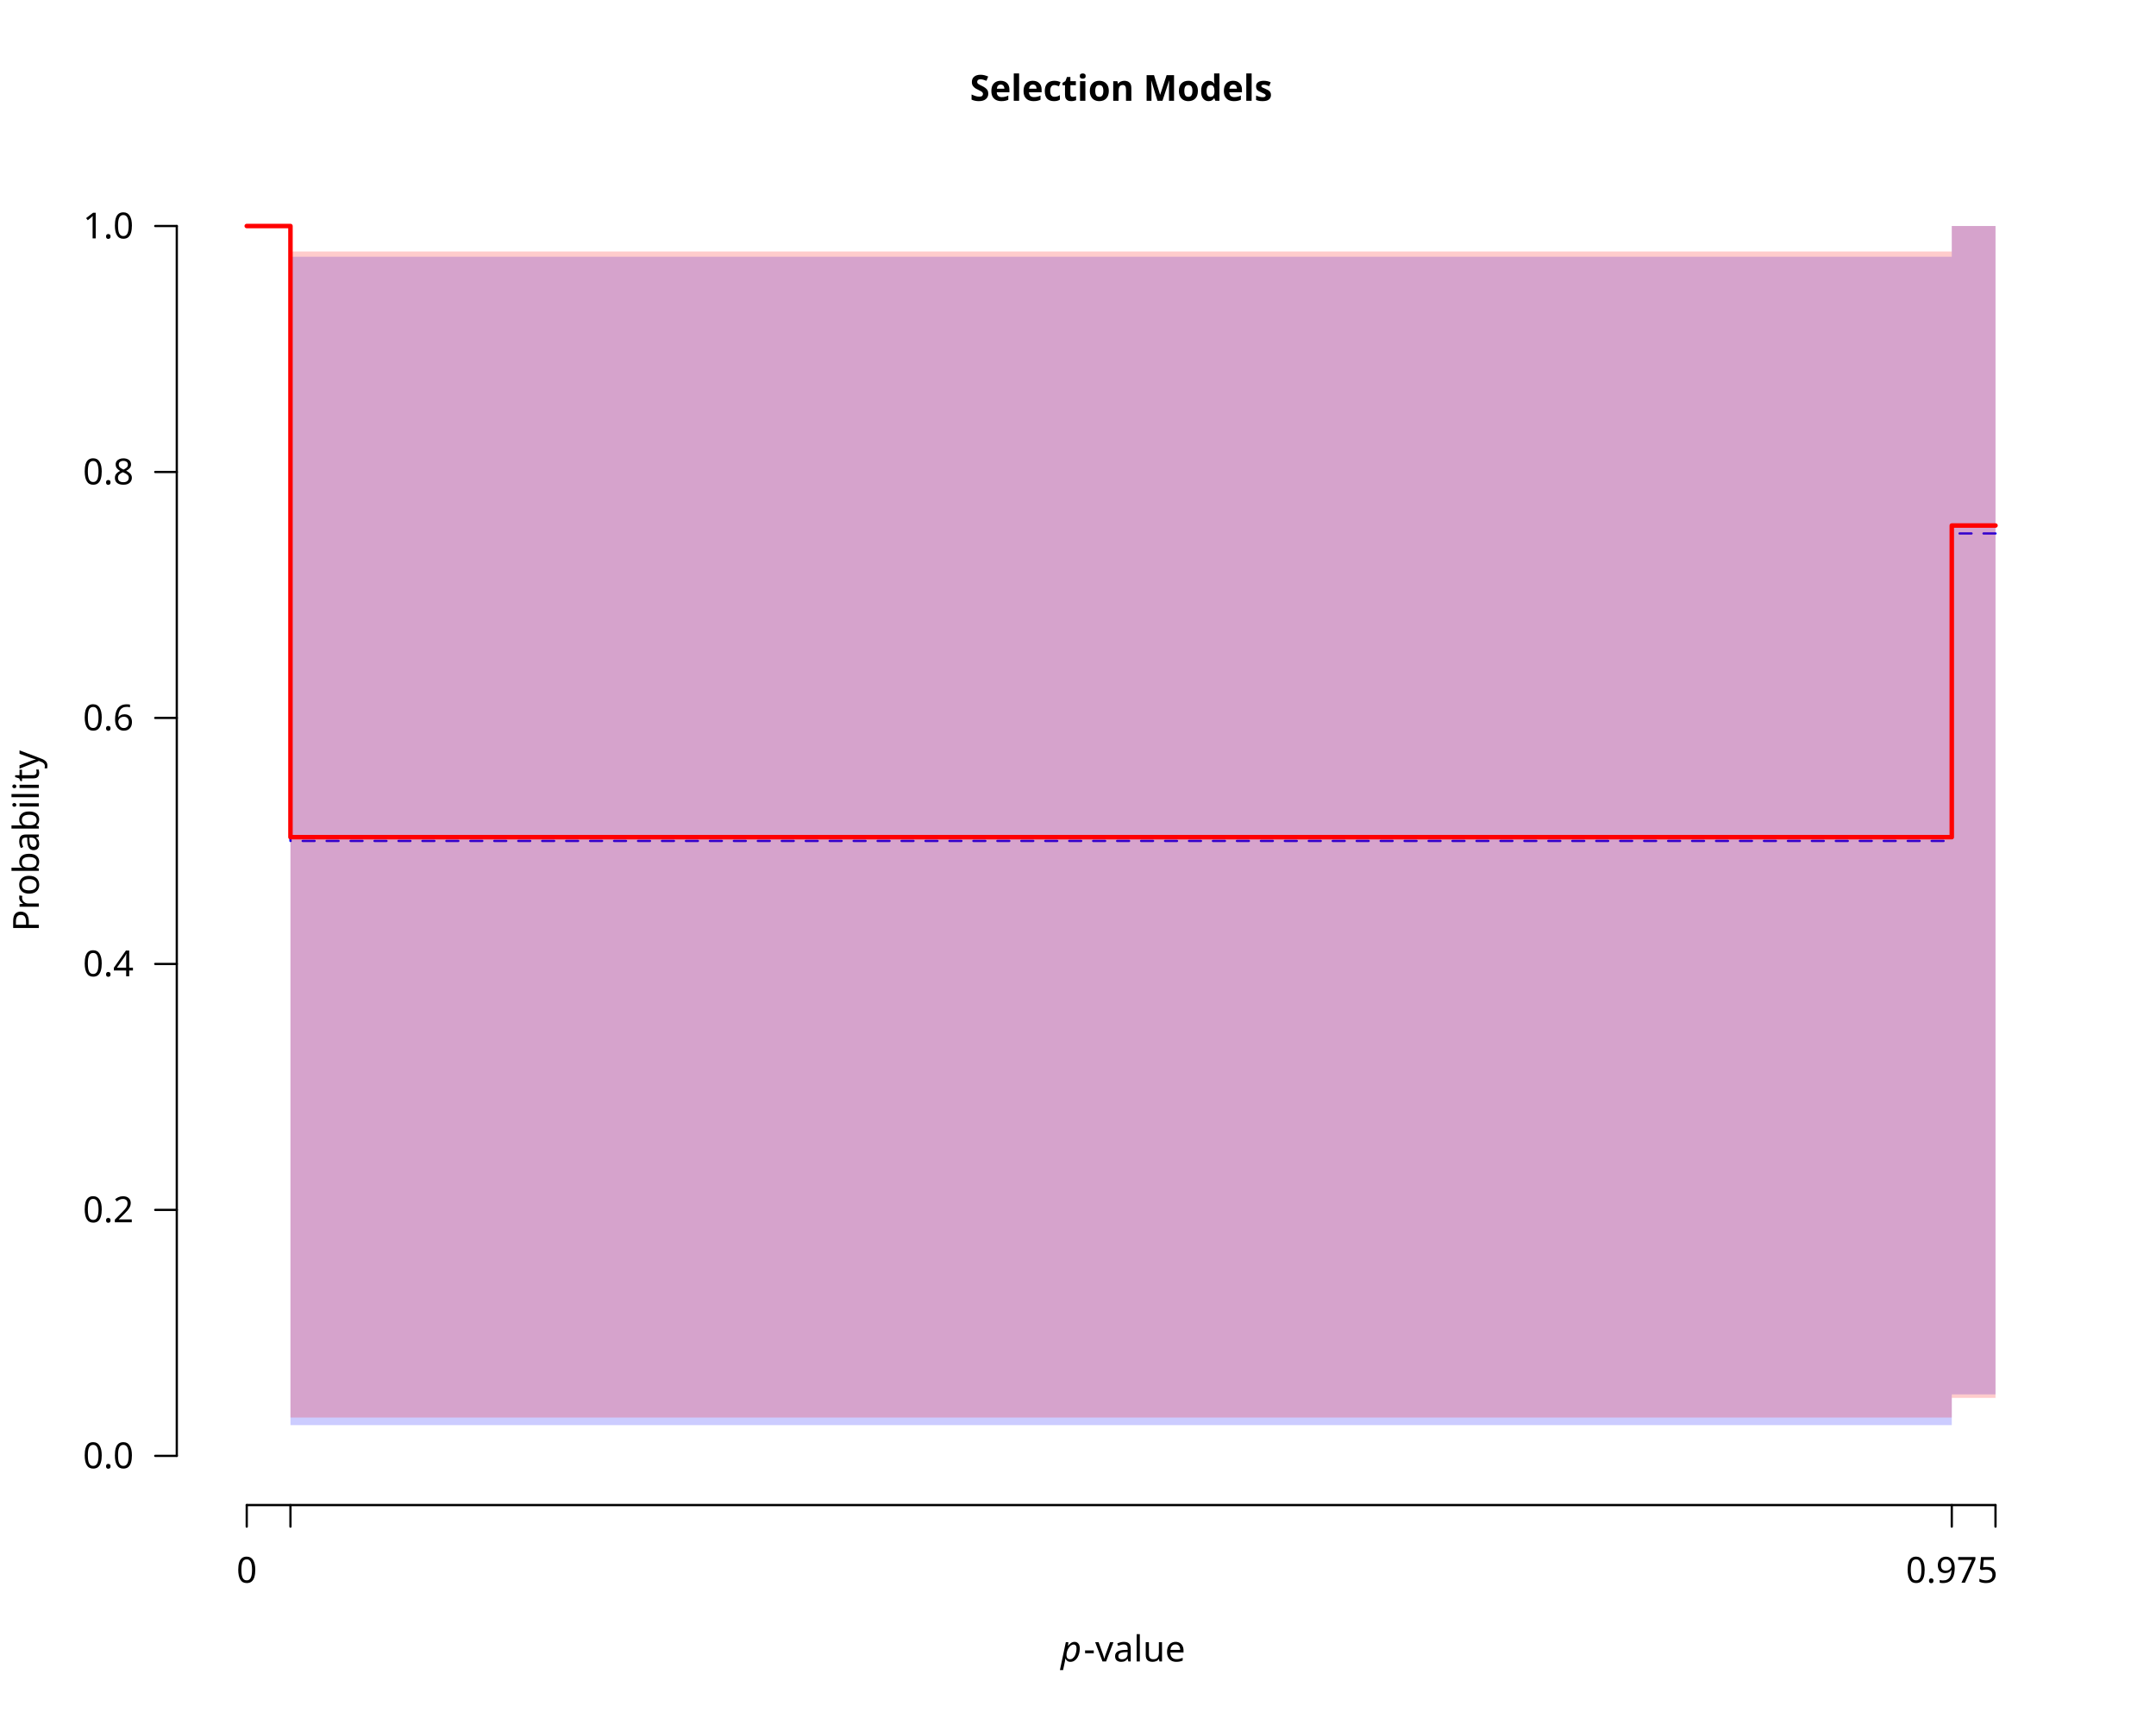
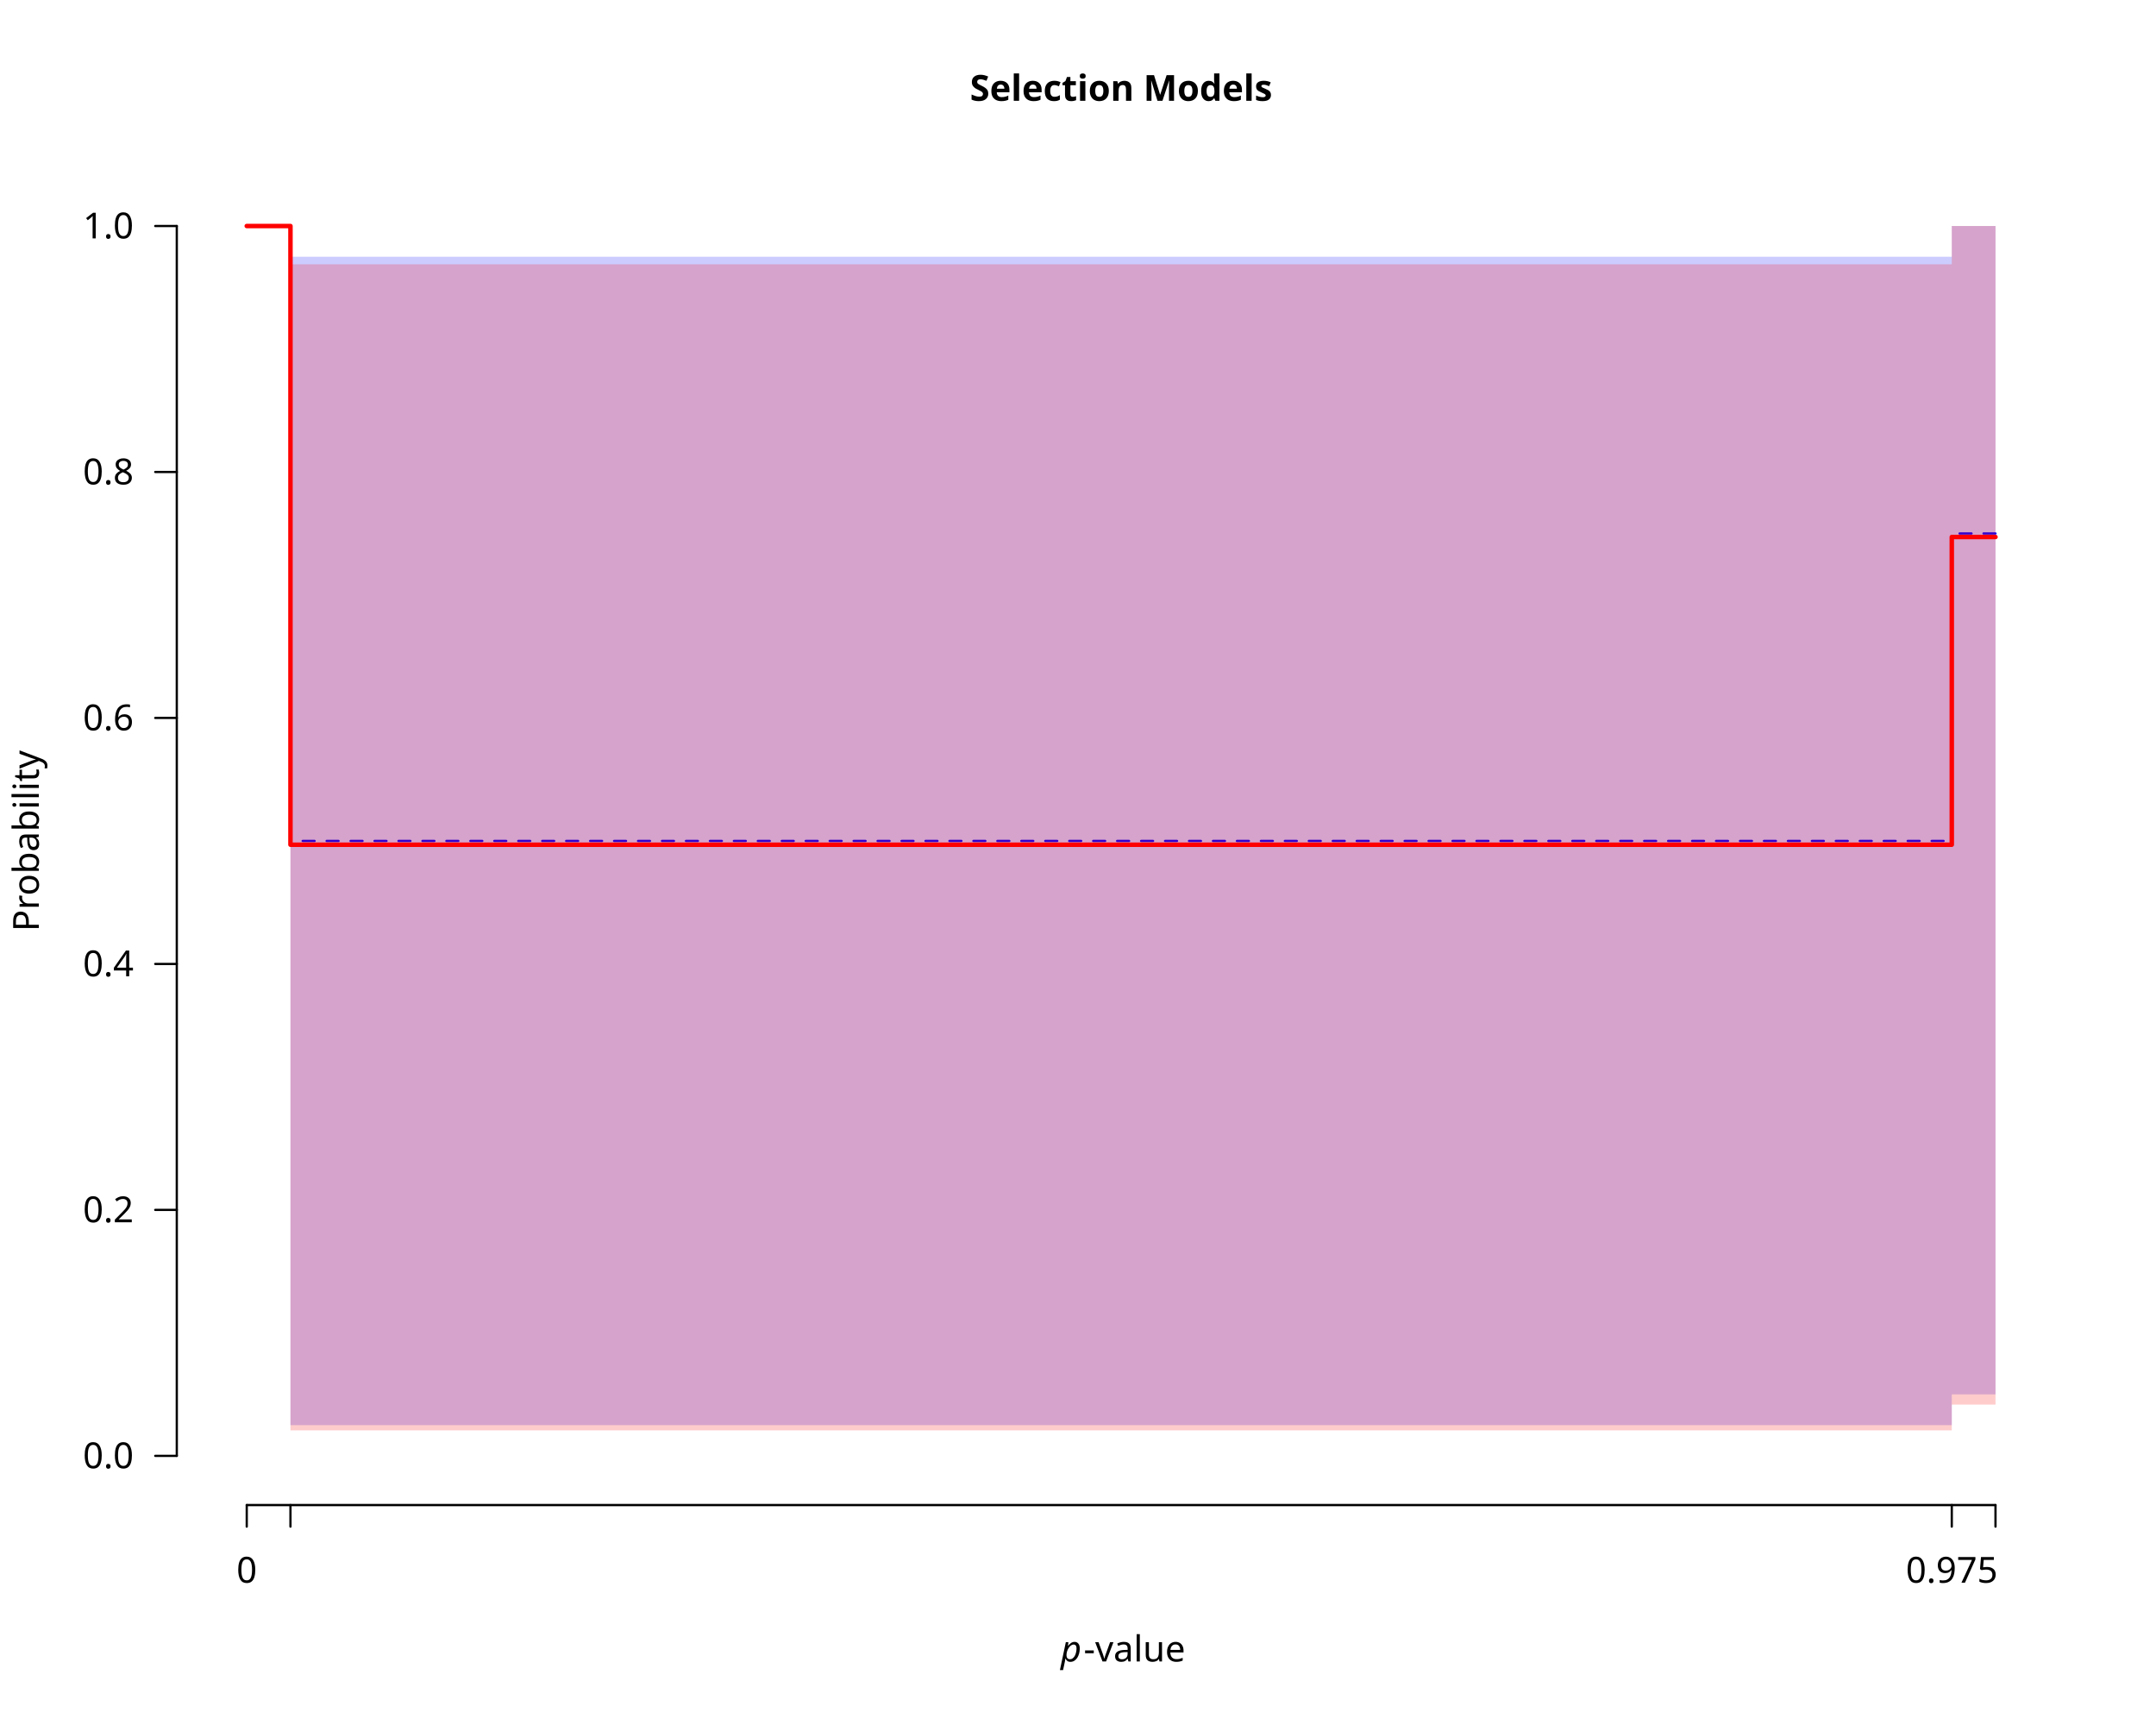
<svg xmlns="http://www.w3.org/2000/svg" class="svglite" data-engine-version="2.0" width="720.00pt" height="576.00pt" viewBox="0 0 720.00 576.00">
  <defs>
    <style type="text/css">
    .svglite line, .svglite polyline, .svglite polygon, .svglite path, .svglite rect, .svglite circle {
      fill: none;
      stroke: #000000;
      stroke-linecap: round;
      stroke-linejoin: round;
      stroke-miterlimit: 10.00;
    }
  </style>
  </defs>
  <rect width="100%" height="100%" style="stroke: none; fill: #FFFFFF;" />
  <defs>
    <clipPath id="cpMC4wMHw3MjAuMDB8MC4wMHw1NzYuMDA=">
      <rect x="0.00" y="0.00" width="720.00" height="576.00" />
    </clipPath>
  </defs>
  <g clip-path="url(#cpMC4wMHw3MjAuMDB8MC4wMHw1NzYuMDA=)">
    <text x="374.40" y="33.65" text-anchor="middle" style="font-size: 12.00px; font-weight: bold; font-family: sans;" textLength="91.40px" lengthAdjust="spacingAndGlyphs">Selection Models</text>
    <text x="354.23" y="554.79" style="font-size: 12.00px; font-style: italic; font-family: sans;" textLength="6.67px" lengthAdjust="spacingAndGlyphs">p</text>
    <text x="361.88" y="554.79" style="font-size: 12.00px; font-family: sans;" textLength="32.69px" lengthAdjust="spacingAndGlyphs">-value</text>
    <text transform="translate(12.96,280.80) rotate(-90)" text-anchor="middle" style="font-size: 12.00px; font-family: sans;" textLength="56.03px" lengthAdjust="spacingAndGlyphs">Probability</text>
    <line x1="82.40" y1="502.56" x2="666.40" y2="502.56" style="stroke-width: 0.75;" />
    <line x1="82.40" y1="502.56" x2="82.40" y2="509.76" style="stroke-width: 0.75;" />
    <line x1="97.00" y1="502.56" x2="97.00" y2="509.76" style="stroke-width: 0.75;" />
    <line x1="651.80" y1="502.56" x2="651.80" y2="509.76" style="stroke-width: 0.75;" />
    <line x1="666.40" y1="502.56" x2="666.40" y2="509.76" style="stroke-width: 0.75;" />
    <text x="82.40" y="528.48" text-anchor="middle" style="font-size: 12.00px; font-family: sans;" textLength="6.67px" lengthAdjust="spacingAndGlyphs">0</text>
    <text x="651.80" y="528.48" text-anchor="middle" style="font-size: 12.00px; font-family: sans;" textLength="30.03px" lengthAdjust="spacingAndGlyphs">0.975</text>
    <line x1="59.04" y1="486.13" x2="59.04" y2="75.47" style="stroke-width: 0.75;" />
    <line x1="59.04" y1="486.13" x2="51.84" y2="486.13" style="stroke-width: 0.75;" />
    <line x1="59.04" y1="404.00" x2="51.84" y2="404.00" style="stroke-width: 0.75;" />
    <line x1="59.04" y1="321.87" x2="51.84" y2="321.87" style="stroke-width: 0.75;" />
    <line x1="59.04" y1="239.73" x2="51.84" y2="239.73" style="stroke-width: 0.75;" />
    <line x1="59.04" y1="157.60" x2="51.84" y2="157.60" style="stroke-width: 0.75;" />
    <line x1="59.04" y1="75.47" x2="51.84" y2="75.47" style="stroke-width: 0.75;" />
    <text x="44.64" y="490.26" text-anchor="end" style="font-size: 12.00px; font-family: sans;" textLength="16.68px" lengthAdjust="spacingAndGlyphs">0.0</text>
    <text x="44.64" y="408.13" text-anchor="end" style="font-size: 12.00px; font-family: sans;" textLength="16.68px" lengthAdjust="spacingAndGlyphs">0.2</text>
    <text x="44.64" y="326.00" text-anchor="end" style="font-size: 12.00px; font-family: sans;" textLength="16.68px" lengthAdjust="spacingAndGlyphs">0.4</text>
    <text x="44.64" y="243.86" text-anchor="end" style="font-size: 12.00px; font-family: sans;" textLength="16.68px" lengthAdjust="spacingAndGlyphs">0.6</text>
    <text x="44.64" y="161.73" text-anchor="end" style="font-size: 12.00px; font-family: sans;" textLength="16.68px" lengthAdjust="spacingAndGlyphs">0.8</text>
    <text x="44.64" y="79.60" text-anchor="end" style="font-size: 12.00px; font-family: sans;" textLength="16.68px" lengthAdjust="spacingAndGlyphs">1.0</text>
  </g>
  <defs>
    <clipPath id="cpNTkuMDR8Njg5Ljc2fDU5LjA0fDUwMi41Ng==">
      <rect x="59.04" y="59.04" width="630.72" height="443.52" />
    </clipPath>
  </defs>
  <g clip-path="url(#cpNTkuMDR8Njg5Ljc2fDU5LjA0fDUwMi41Ng==)">
    <polygon points="82.40,75.47 97.00,75.47 97.00,475.87 651.80,475.87 651.80,465.60 666.40,465.60 666.40,75.47 651.80,75.47 651.80,85.73 97.00,85.73 97.00,75.47 82.40,75.47 " style="stroke-width: 0.75; stroke: none; fill: #0000FF; fill-opacity: 0.20;" />
    <polyline points="82.40,75.47 97.00,75.47 97.00,280.80 651.80,280.80 651.80,178.13 666.40,178.13 " style="stroke-width: 0.75; stroke: #0000FF; stroke-dasharray: 4.00,4.00;" />
-     <polygon points="82.40,75.47 97.00,75.47 97.00,473.34 651.80,473.34 651.80,466.78 666.40,466.78 666.40,75.47 651.80,75.47 651.80,83.98 97.00,83.98 97.00,75.47 82.40,75.47 " style="stroke-width: 0.75; stroke: none; fill: #FF0000; fill-opacity: 0.20;" />
-     <polyline points="82.40,75.47 97.00,75.47 97.00,279.54 651.80,279.54 651.80,175.48 666.40,175.48 " style="stroke-width: 1.50; stroke: #FF0000;" />
+     <polygon points="82.40,75.47 97.00,75.47 97.00,477.62 651.80,477.62 651.80,469.02 666.40,469.02 666.40,75.47 651.80,75.47 651.80,88.26 97.00,88.26 97.00,75.47 82.40,75.47 " style="stroke-width: 0.75; stroke: none; fill: #FF0000; fill-opacity: 0.20;" />
+     <polyline points="82.40,75.47 97.00,75.47 97.00,282.06 651.80,282.06 651.80,179.31 666.40,179.31 " style="stroke-width: 1.50; stroke: #FF0000;" />
  </g>
</svg>
